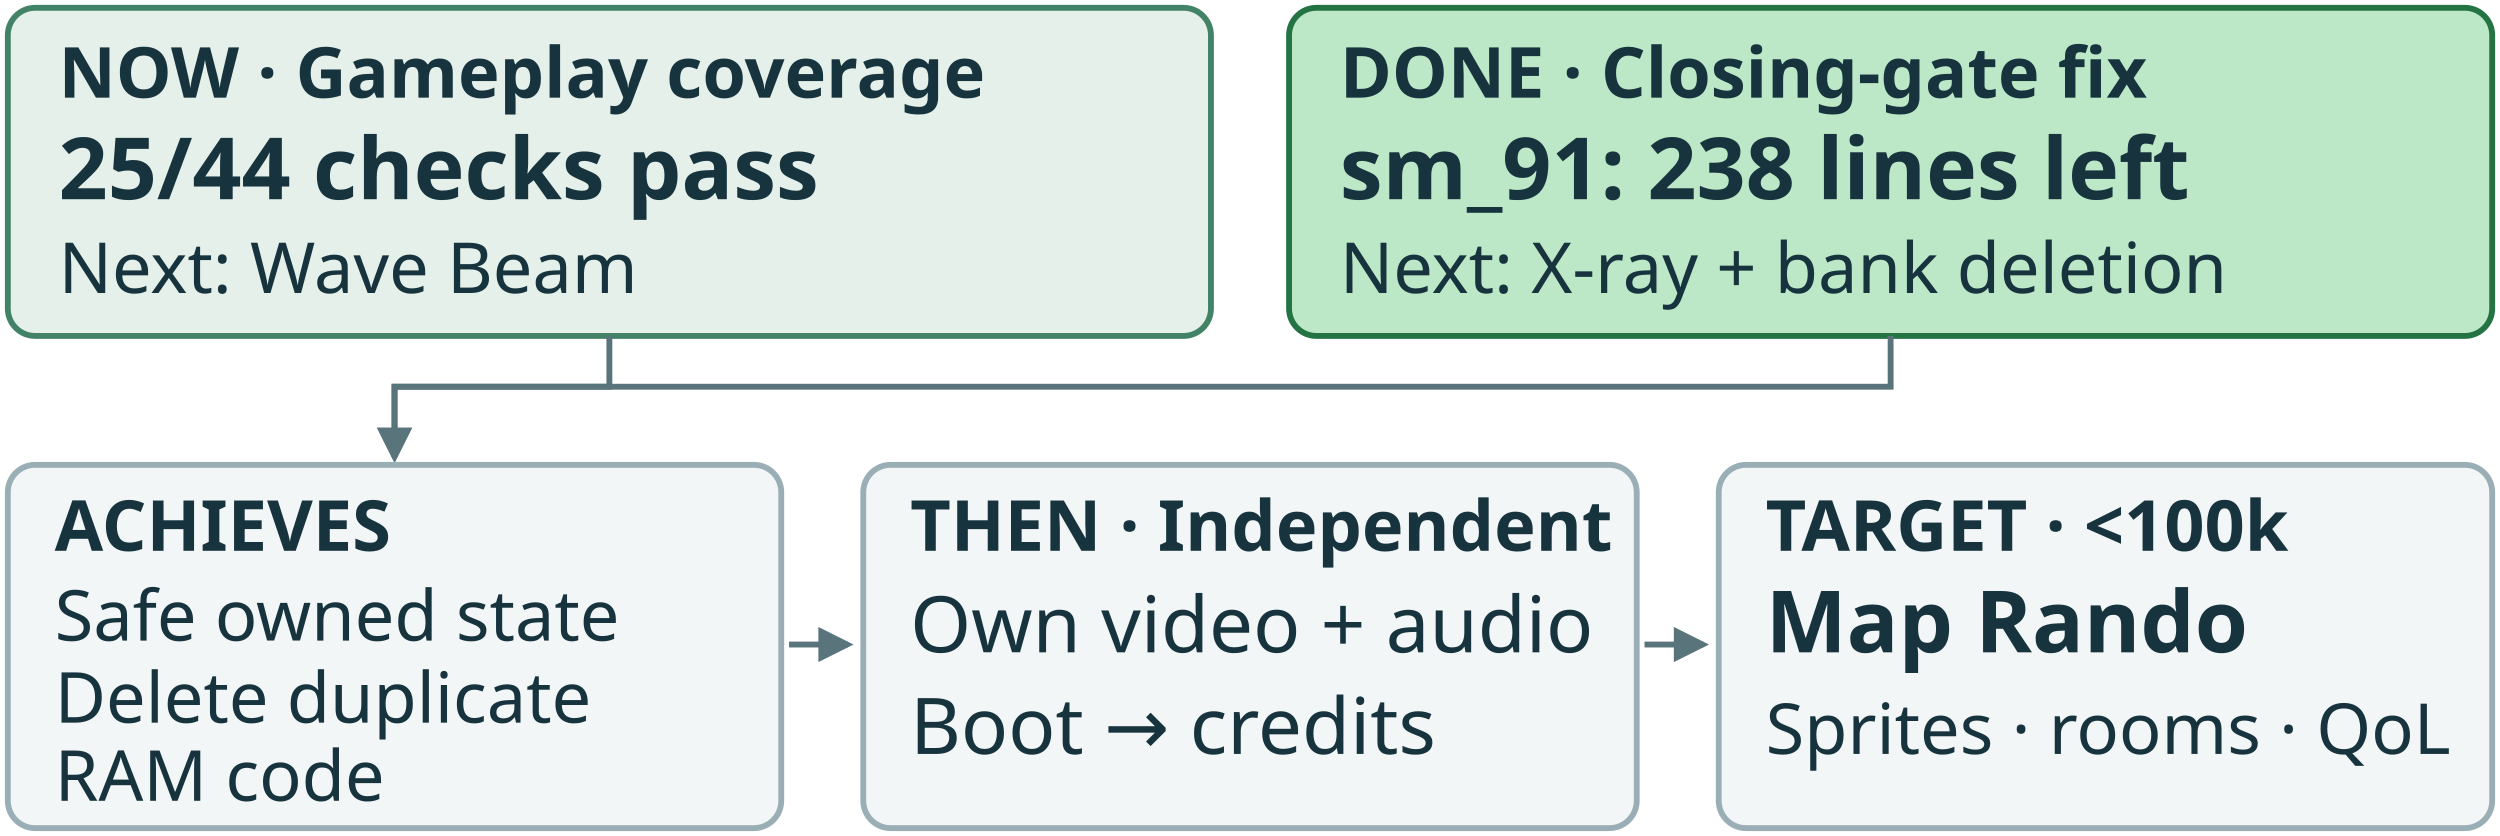
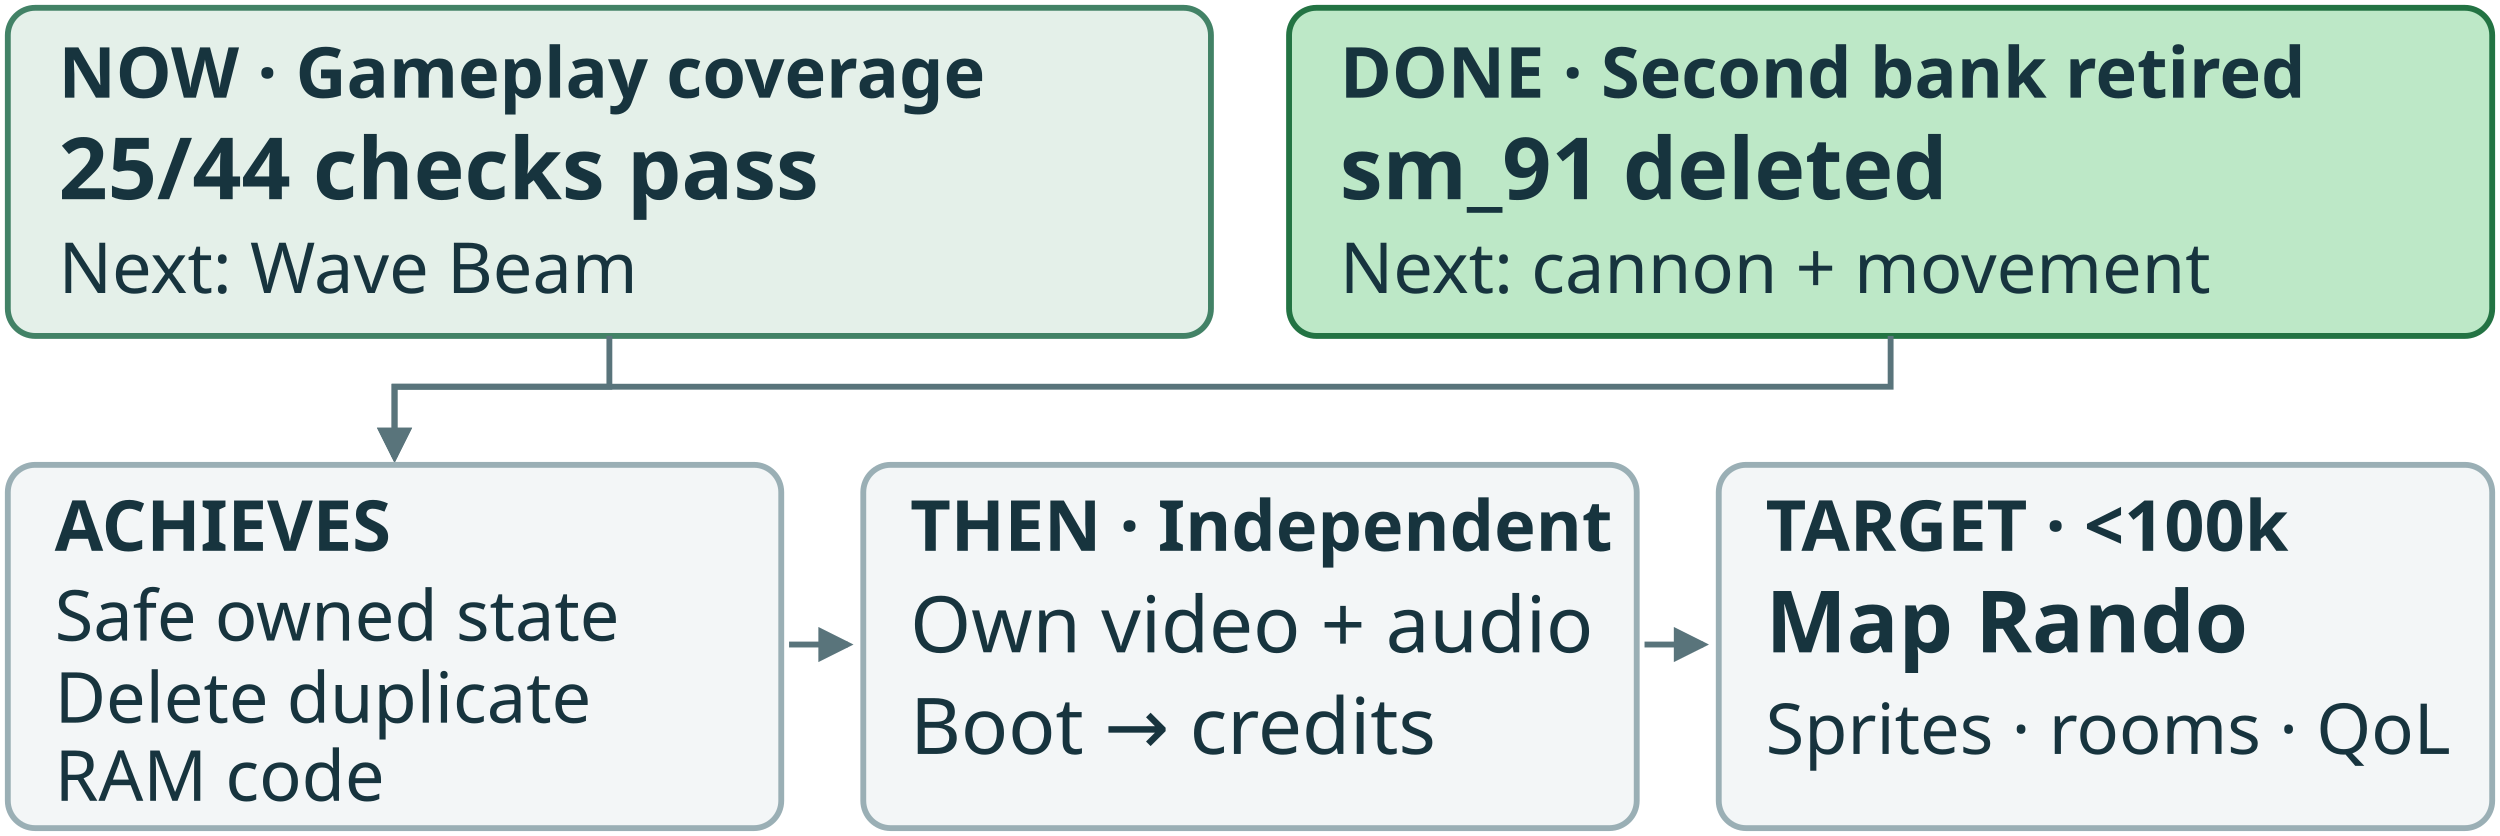
<svg xmlns="http://www.w3.org/2000/svg" width="640" height="214" viewBox="0 0 640 214" role="img" aria-labelledby="title description">
  <defs>
    <marker id="arrow" markerWidth="6" markerHeight="6" refX="5" refY="3" orient="auto">
      <path d="M0 0L6 3L0 6" fill="#59747b" />
    </marker>
  </defs>
  <style>text{font-family:system-ui,Segoe UI,sans-serif;fill:#17343e} .tag{font-size:18px;font-weight:650}.name{font-size:22px;font-weight:650}.note{font-size:20px}.small{font-size:18px}.now{fill:#e4f0e9;stroke:#428266}.done{fill:#bde8c7;stroke:#237343}.later{fill:#f3f6f7;stroke:#9aafb5}rect{stroke-width:1.5}path.link{fill:none;stroke:#59747b;stroke-width:1.5;marker-end:url(#arrow)}</style>
  <g aria-label="Now: gameplay coverage">
    <rect class="now" x="2" y="2" width="308" height="84" rx="7" />
    <text x="15" y="25" class="tag">NOW · Gameplay coverage</text>
    <text x="15" y="51" class="name">25/44 checks pass</text>
    <text x="15" y="75" class="small">Next: Wave Beam</text>
  </g>
-   <g aria-label="Done: gate projectile parameter fixed. Next: X-ray and bank deletion; sm_91 has 238 lines left">
+   <g aria-label="Done: sm_91 deleted. Next: cannon and forced movement in sm_90">
    <rect class="done" x="330" y="2" width="308" height="84" rx="7" />
-     <text x="343" y="25" class="tag">DONE · Closing-gate fix</text>
-     <text x="343" y="51" class="name">sm_91: 238 lines left</text>
-     <text x="343" y="75" class="small">Next: X-ray + bank deletion</text>
+     <text x="343" y="25" class="tag">DONE · Second bank retired</text>
+     <text x="343" y="51" class="name">sm_91 deleted</text>
+     <text x="343" y="75" class="small">Next: cannon + movement</text>
  </g>
  <path class="link" d="M156 86V99H101V117" />
  <path class="link" d="M484 86V99H101V117" />
  <g aria-label="Achieves: safe owned state with duplicate RAM code deleted">
    <rect class="later" x="2" y="119" width="198" height="93" rx="7" />
    <text x="14" y="141" class="tag">ACHIEVES</text>
    <text x="14" y="164" class="small">Safe owned state</text>
    <text x="14" y="185" class="small">Delete duplicate</text>
    <text x="14" y="205" class="small">RAM code</text>
  </g>
  <path class="link" d="M202 165H217" />
  <g aria-label="Then: independent engine">
    <rect class="later" x="221" y="119" width="198" height="93" rx="7" />
    <text x="233" y="141" class="tag">THEN · Independent</text>
    <text x="233" y="167" class="note">Own video + audio</text>
    <text x="233" y="193" class="note">Boot → credits</text>
  </g>
  <path class="link" d="M421 165H436" />
  <g aria-label="Target: Map Rando engine">
    <rect class="later" x="440" y="119" width="198" height="93" rx="7" />
    <text x="452" y="141" class="tag">TARGET · &lt;100k</text>
    <text x="452" y="167" class="name">Map Rando</text>
    <text x="452" y="193" class="small">Sprites · rooms · QoL</text>
  </g>
</svg>
